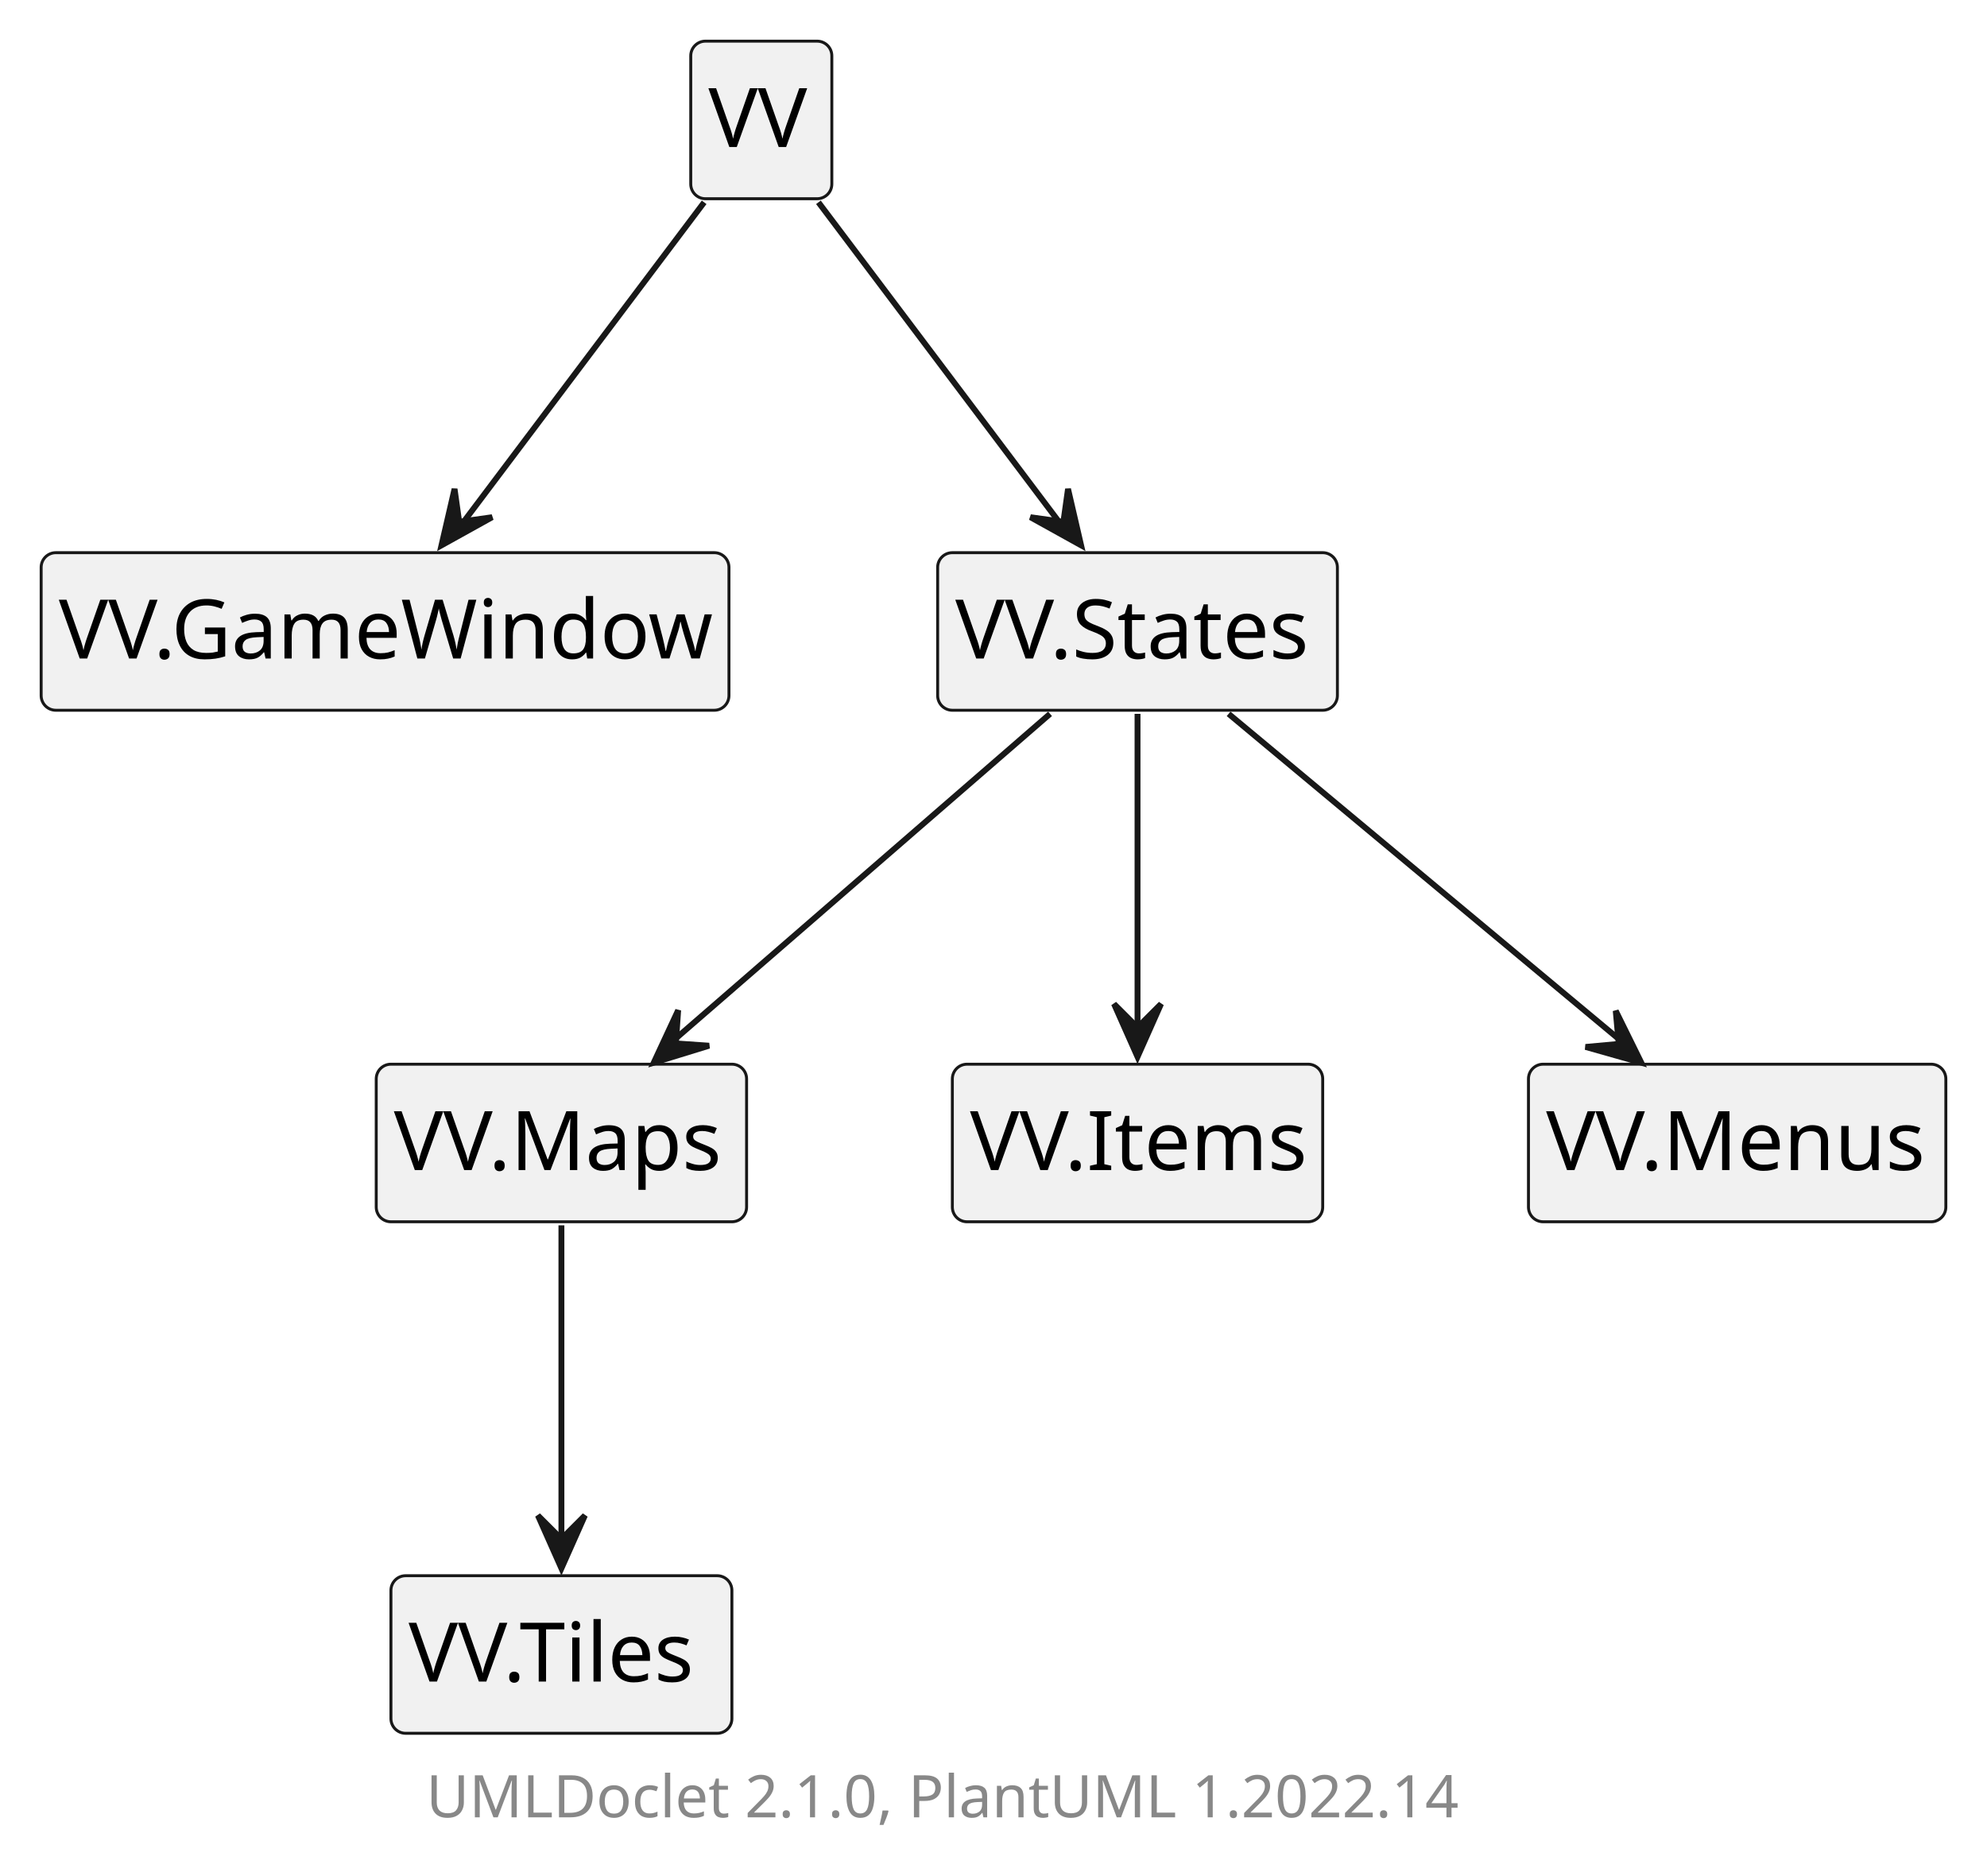
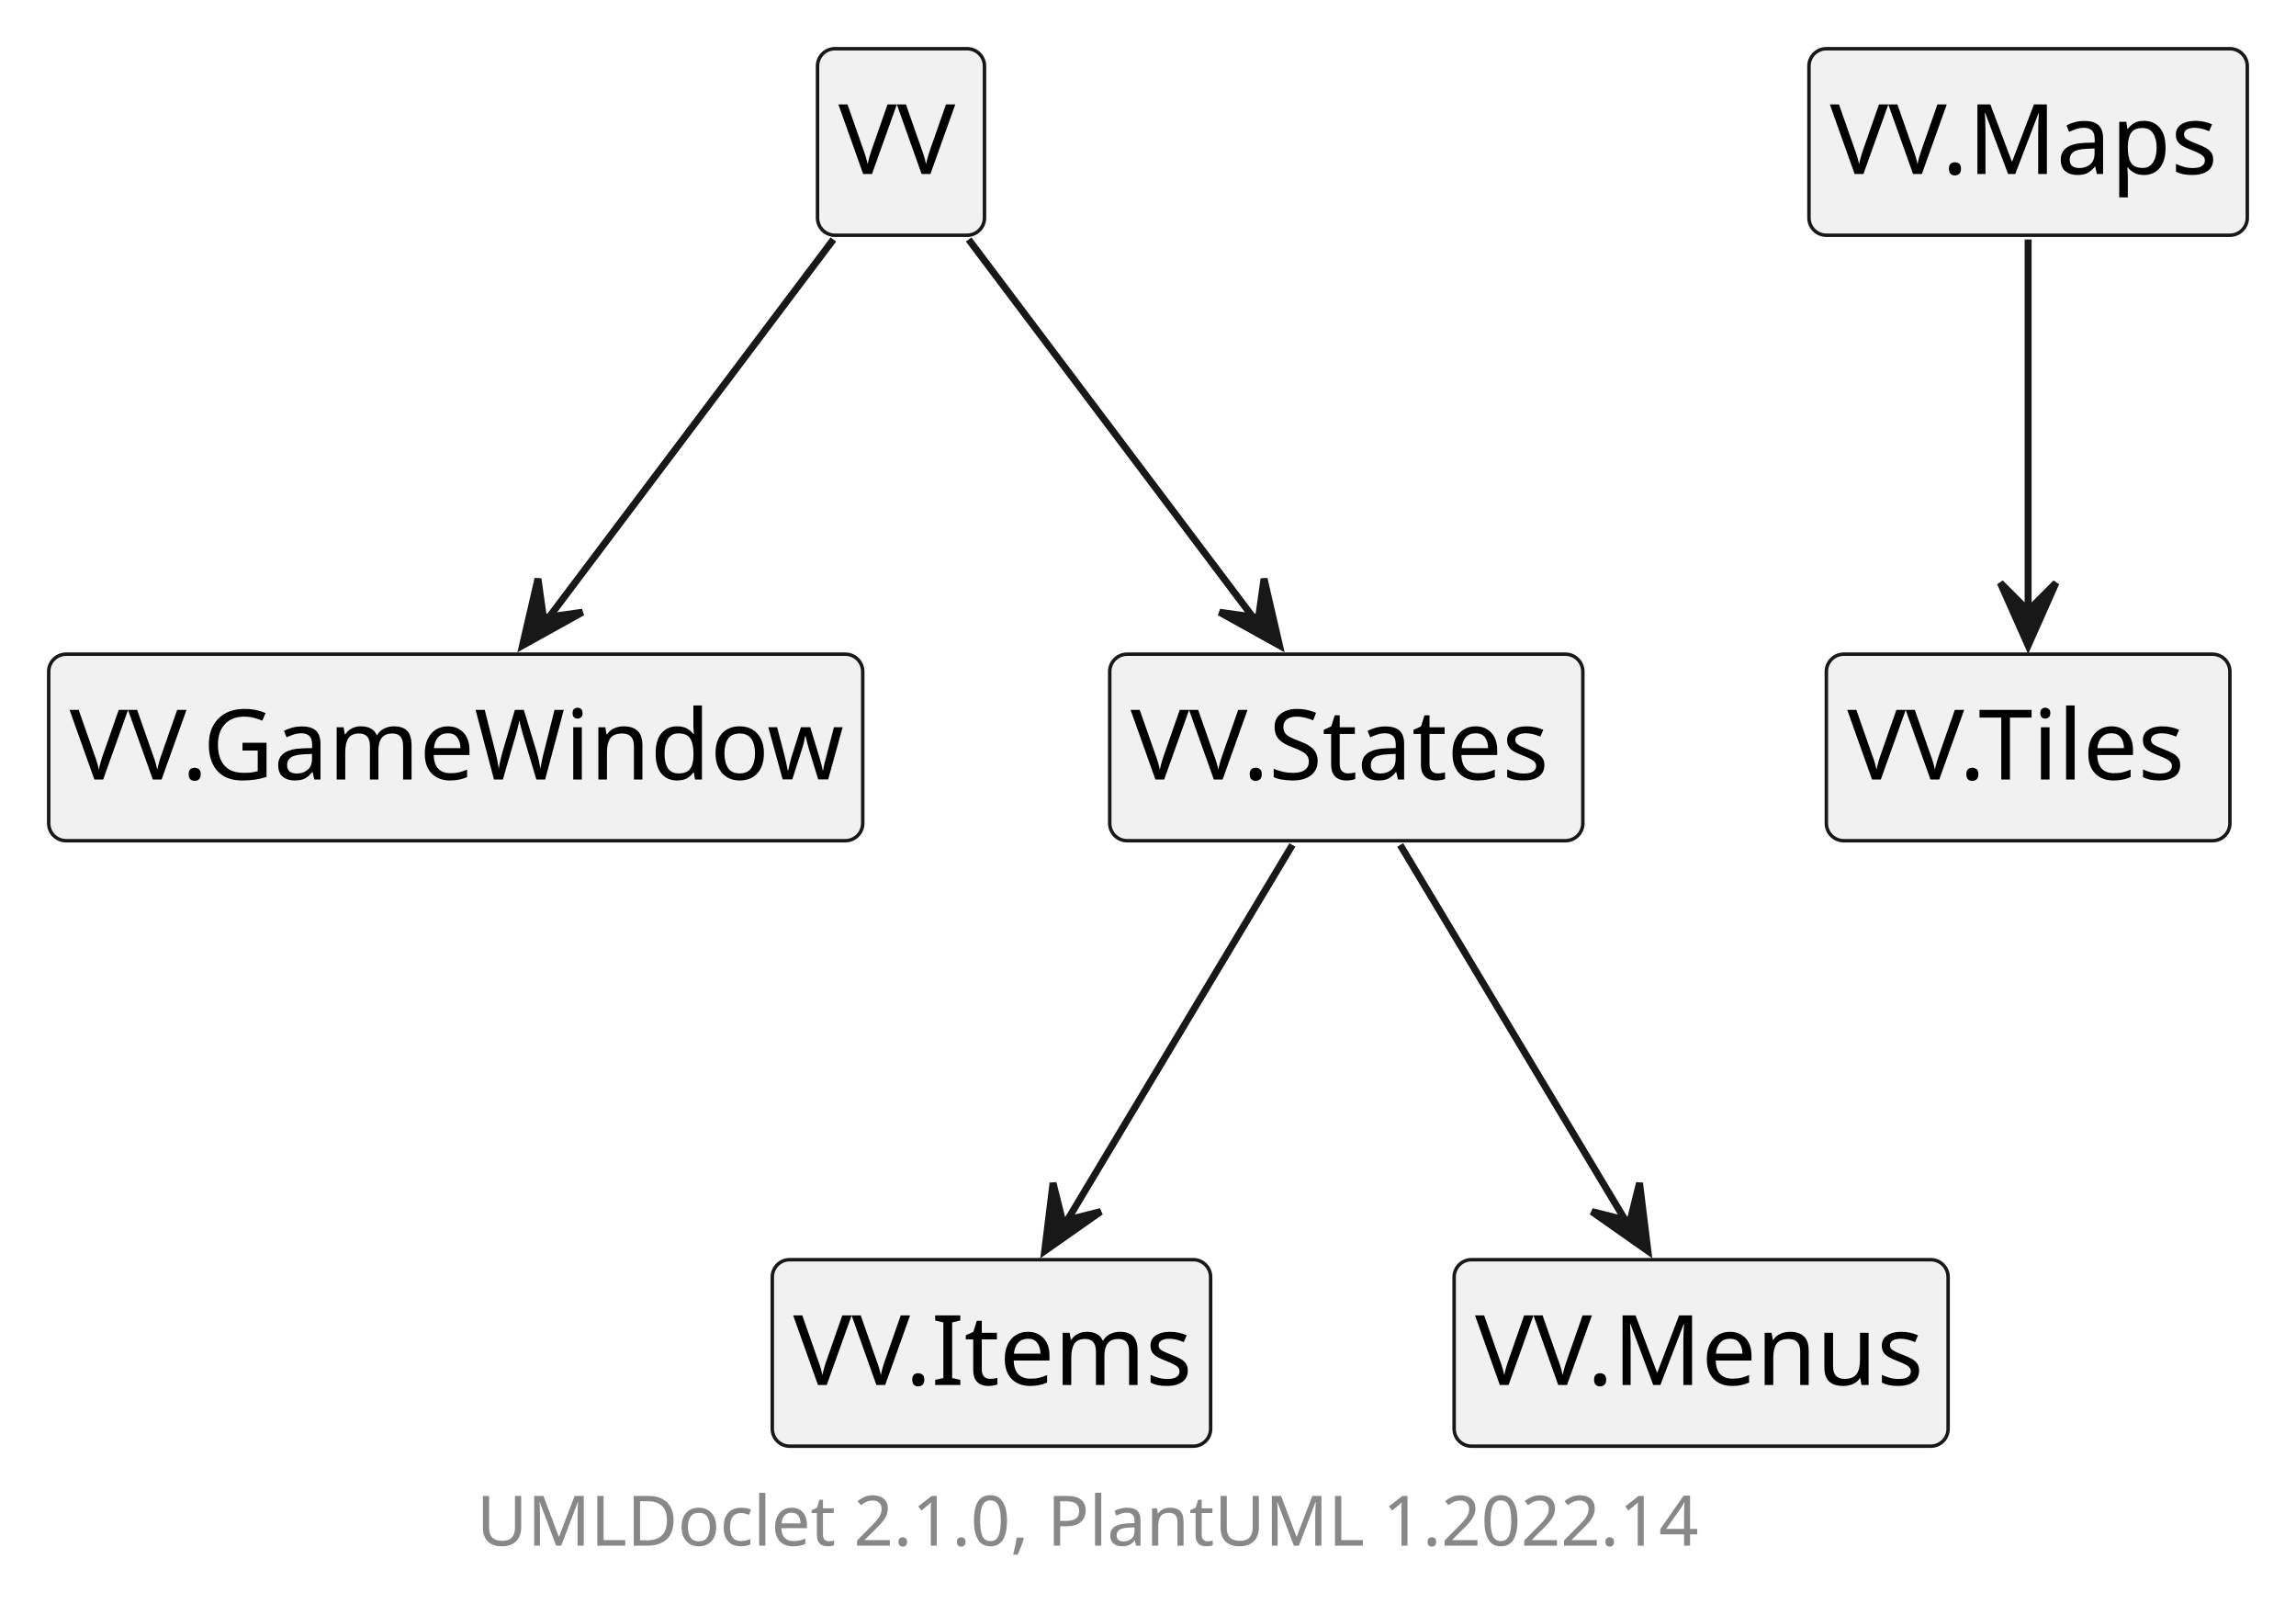
- <svg xmlns="http://www.w3.org/2000/svg" xmlns:xlink="http://www.w3.org/1999/xlink" contentStyleType="text/css" height="319px" preserveAspectRatio="none" style="width:338px;height:319px;" version="1.1" viewBox="0 0 338 319" width="338px" zoomAndPan="magnify">
+ <svg xmlns="http://www.w3.org/2000/svg" xmlns:xlink="http://www.w3.org/1999/xlink" contentStyleType="text/css" height="232px" preserveAspectRatio="none" style="width:330px;height:232px;" version="1.1" viewBox="0 0 330 232" width="330px" zoomAndPan="magnify">
  <defs />
  <g>
    <a href="VV/package-summary.html" target="_top" title="VV/package-summary.html" xlink:actuate="onRequest" xlink:href="VV/package-summary.html" xlink:show="new" xlink:title="VV/package-summary.html" xlink:type="simple">
      <g id="elem_VV">
-         <rect codeLine="15" fill="#F1F1F1" height="26.8" id="VV" rx="2.5" ry="2.5" style="stroke:#181818;stroke-width:0.5;" width="24" x="117.5" y="7" />
+         <rect codeLine="14" fill="#F1F1F1" height="26.8" id="VV" rx="2.5" ry="2.5" style="stroke:#181818;stroke-width:0.5;" width="24" x="117.5" y="7" />
        <text fill="#000000" font-family="sans-serif" font-size="14" lengthAdjust="spacing" textLength="18" x="120.5" y="25.006">VV</text>
      </g>
    </a>
    <a href="VV/GameWindow/package-summary.html" target="_top" title="VV/GameWindow/package-summary.html" xlink:actuate="onRequest" xlink:href="VV/GameWindow/package-summary.html" xlink:show="new" xlink:title="VV/GameWindow/package-summary.html" xlink:type="simple">
      <g id="elem_VV.GameWindow">
-         <rect codeLine="17" fill="#F1F1F1" height="26.8" id="VV.GameWindow" rx="2.5" ry="2.5" style="stroke:#181818;stroke-width:0.5;" width="117" x="7" y="94" />
+         <rect codeLine="16" fill="#F1F1F1" height="26.8" id="VV.GameWindow" rx="2.5" ry="2.5" style="stroke:#181818;stroke-width:0.5;" width="117" x="7" y="94" />
        <text fill="#000000" font-family="sans-serif" font-size="14" lengthAdjust="spacing" textLength="111" x="10" y="112.006">VV.GameWindow</text>
      </g>
    </a>
    <a href="VV/States/package-summary.html" target="_top" title="VV/States/package-summary.html" xlink:actuate="onRequest" xlink:href="VV/States/package-summary.html" xlink:show="new" xlink:title="VV/States/package-summary.html" xlink:type="simple">
      <g id="elem_VV.States">
-         <rect codeLine="19" fill="#F1F1F1" height="26.8" id="VV.States" rx="2.5" ry="2.5" style="stroke:#181818;stroke-width:0.5;" width="68" x="159.5" y="94" />
+         <rect codeLine="18" fill="#F1F1F1" height="26.8" id="VV.States" rx="2.5" ry="2.5" style="stroke:#181818;stroke-width:0.5;" width="68" x="159.5" y="94" />
        <text fill="#000000" font-family="sans-serif" font-size="14" lengthAdjust="spacing" textLength="62" x="162.5" y="112.006">VV.States</text>
      </g>
    </a>
    <a href="VV/Maps/package-summary.html" target="_top" title="VV/Maps/package-summary.html" xlink:actuate="onRequest" xlink:href="VV/Maps/package-summary.html" xlink:show="new" xlink:title="VV/Maps/package-summary.html" xlink:type="simple">
      <g id="elem_VV.Maps">
-         <rect codeLine="21" fill="#F1F1F1" height="26.8" id="VV.Maps" rx="2.5" ry="2.5" style="stroke:#181818;stroke-width:0.5;" width="63" x="64" y="181" />
-         <text fill="#000000" font-family="sans-serif" font-size="14" lengthAdjust="spacing" textLength="57" x="67" y="199.006">VV.Maps</text>
+         <rect codeLine="20" fill="#F1F1F1" height="26.8" id="VV.Maps" rx="2.5" ry="2.5" style="stroke:#181818;stroke-width:0.5;" width="63" x="260" y="7" />
+         <text fill="#000000" font-family="sans-serif" font-size="14" lengthAdjust="spacing" textLength="57" x="263" y="25.006">VV.Maps</text>
      </g>
    </a>
    <a href="VV/Tiles/package-summary.html" target="_top" title="VV/Tiles/package-summary.html" xlink:actuate="onRequest" xlink:href="VV/Tiles/package-summary.html" xlink:show="new" xlink:title="VV/Tiles/package-summary.html" xlink:type="simple">
      <g id="elem_VV.Tiles">
-         <rect codeLine="23" fill="#F1F1F1" height="26.8" id="VV.Tiles" rx="2.5" ry="2.5" style="stroke:#181818;stroke-width:0.5;" width="58" x="66.5" y="268" />
-         <text fill="#000000" font-family="sans-serif" font-size="14" lengthAdjust="spacing" textLength="52" x="69.5" y="286.006">VV.Tiles</text>
+         <rect codeLine="22" fill="#F1F1F1" height="26.8" id="VV.Tiles" rx="2.5" ry="2.5" style="stroke:#181818;stroke-width:0.5;" width="58" x="262.5" y="94" />
+         <text fill="#000000" font-family="sans-serif" font-size="14" lengthAdjust="spacing" textLength="52" x="265.5" y="112.006">VV.Tiles</text>
      </g>
    </a>
    <a href="VV/Items/package-summary.html" target="_top" title="VV/Items/package-summary.html" xlink:actuate="onRequest" xlink:href="VV/Items/package-summary.html" xlink:show="new" xlink:title="VV/Items/package-summary.html" xlink:type="simple">
      <g id="elem_VV.Items">
-         <rect codeLine="25" fill="#F1F1F1" height="26.8" id="VV.Items" rx="2.5" ry="2.5" style="stroke:#181818;stroke-width:0.5;" width="63" x="162" y="181" />
-         <text fill="#000000" font-family="sans-serif" font-size="14" lengthAdjust="spacing" textLength="57" x="165" y="199.006">VV.Items</text>
+         <rect codeLine="24" fill="#F1F1F1" height="26.8" id="VV.Items" rx="2.5" ry="2.5" style="stroke:#181818;stroke-width:0.5;" width="63" x="111" y="181" />
+         <text fill="#000000" font-family="sans-serif" font-size="14" lengthAdjust="spacing" textLength="57" x="114" y="199.006">VV.Items</text>
      </g>
    </a>
    <a href="VV/Menus/package-summary.html" target="_top" title="VV/Menus/package-summary.html" xlink:actuate="onRequest" xlink:href="VV/Menus/package-summary.html" xlink:show="new" xlink:title="VV/Menus/package-summary.html" xlink:type="simple">
      <g id="elem_VV.Menus">
-         <rect codeLine="27" fill="#F1F1F1" height="26.8" id="VV.Menus" rx="2.5" ry="2.5" style="stroke:#181818;stroke-width:0.5;" width="71" x="260" y="181" />
-         <text fill="#000000" font-family="sans-serif" font-size="14" lengthAdjust="spacing" textLength="65" x="263" y="199.006">VV.Menus</text>
+         <rect codeLine="26" fill="#F1F1F1" height="26.8" id="VV.Menus" rx="2.5" ry="2.5" style="stroke:#181818;stroke-width:0.5;" width="71" x="209" y="181" />
+         <text fill="#000000" font-family="sans-serif" font-size="14" lengthAdjust="spacing" textLength="65" x="212" y="199.006">VV.Menus</text>
      </g>
    </a>
    <g id="link_VV_VV.GameWindow">
      <path codeLine="7" d="M119.78,34.41 C108.82,48.97 90.92,72.74 78.7,88.97 " fill="none" id="VV-to-VV.GameWindow" style="stroke:#181818;stroke-width:1.0;" />
      <polygon fill="#181818" points="75.1,92.75,83.711,87.97,78.109,88.757,77.322,83.155,75.1,92.75" style="stroke:#181818;stroke-width:1.0;" />
    </g>
    <g id="link_VV_VV.States">
      <path codeLine="8" d="M139.22,34.41 C150.18,48.97 168.08,72.74 180.3,88.97 " fill="none" id="VV-to-VV.States" style="stroke:#181818;stroke-width:1.0;" />
      <polygon fill="#181818" points="183.9,92.75,181.678,83.155,180.891,88.757,175.289,87.97,183.9,92.75" style="stroke:#181818;stroke-width:1.0;" />
    </g>
    <g id="link_VV.Maps_VV.Tiles">
-       <path codeLine="9" d="M95.5,208.41 C95.5,222.72 95.5,245.92 95.5,262.12 " fill="none" id="VV.Maps-to-VV.Tiles" style="stroke:#181818;stroke-width:1.0;" />
-       <polygon fill="#181818" points="95.5,266.75,99.5,257.75,95.5,261.75,91.5,257.75,95.5,266.75" style="stroke:#181818;stroke-width:1.0;" />
+       <path codeLine="9" d="M291.5,34.41 C291.5,48.72 291.5,71.92 291.5,88.12 " fill="none" id="VV.Maps-to-VV.Tiles" style="stroke:#181818;stroke-width:1.0;" />
+       <polygon fill="#181818" points="291.5,92.75,295.5,83.75,291.5,87.75,287.5,83.75,291.5,92.75" style="stroke:#181818;stroke-width:1.0;" />
    </g>
    <g id="link_VV.States_VV.Items">
-       <path codeLine="10" d="M193.5,121.41 C193.5,135.72 193.5,158.92 193.5,175.12 " fill="none" id="VV.States-to-VV.Items" style="stroke:#181818;stroke-width:1.0;" />
-       <polygon fill="#181818" points="193.5,179.75,197.5,170.75,193.5,174.75,189.5,170.75,193.5,179.75" style="stroke:#181818;stroke-width:1.0;" />
-     </g>
-     <g id="link_VV.States_VV.Maps">
-       <path codeLine="11" d="M178.62,121.41 C161.39,136.35 133,160.97 114.28,177.21 " fill="none" id="VV.States-to-VV.Maps" style="stroke:#181818;stroke-width:1.0;" />
-       <polygon fill="#181818" points="111.2,180.75,120.614,177.854,114.97,177.466,115.358,171.822,111.2,180.75" style="stroke:#181818;stroke-width:1.0;" />
+       <path codeLine="10" d="M185.75,121.41 C177.02,135.97 162.76,159.74 153.02,175.97 " fill="none" id="VV.States-to-VV.Items" style="stroke:#181818;stroke-width:1.0;" />
+       <polygon fill="#181818" points="150.15,179.75,158.21,174.09,152.722,175.463,151.351,169.975,150.15,179.75" style="stroke:#181818;stroke-width:1.0;" />
    </g>
    <g id="link_VV.States_VV.Menus">
-       <path codeLine="12" d="M208.99,121.41 C226.92,136.35 256.47,160.97 275.96,177.21 " fill="none" id="VV.States-to-VV.Menus" style="stroke:#181818;stroke-width:1.0;" />
-       <polygon fill="#181818" points="279.2,180.75,274.844,171.917,275.358,177.55,269.724,178.065,279.2,180.75" style="stroke:#181818;stroke-width:1.0;" />
+       <path codeLine="11" d="M201.25,121.41 C209.98,135.97 224.24,159.74 233.98,175.97 " fill="none" id="VV.States-to-VV.Menus" style="stroke:#181818;stroke-width:1.0;" />
+       <polygon fill="#181818" points="236.85,179.75,235.649,169.975,234.278,175.463,228.79,174.09,236.85,179.75" style="stroke:#181818;stroke-width:1.0;" />
    </g>
-     <text fill="#888888" font-family="sans-serif" font-size="10" lengthAdjust="spacing" textLength="179" x="72.5" y="309.09">UMLDoclet 2.1.0, PlantUML 1.2022.14</text>
+     <text fill="#888888" font-family="sans-serif" font-size="10" lengthAdjust="spacing" textLength="179" x="68.5" y="222.09">UMLDoclet 2.1.0, PlantUML 1.2022.14</text>
  </g>
</svg>
